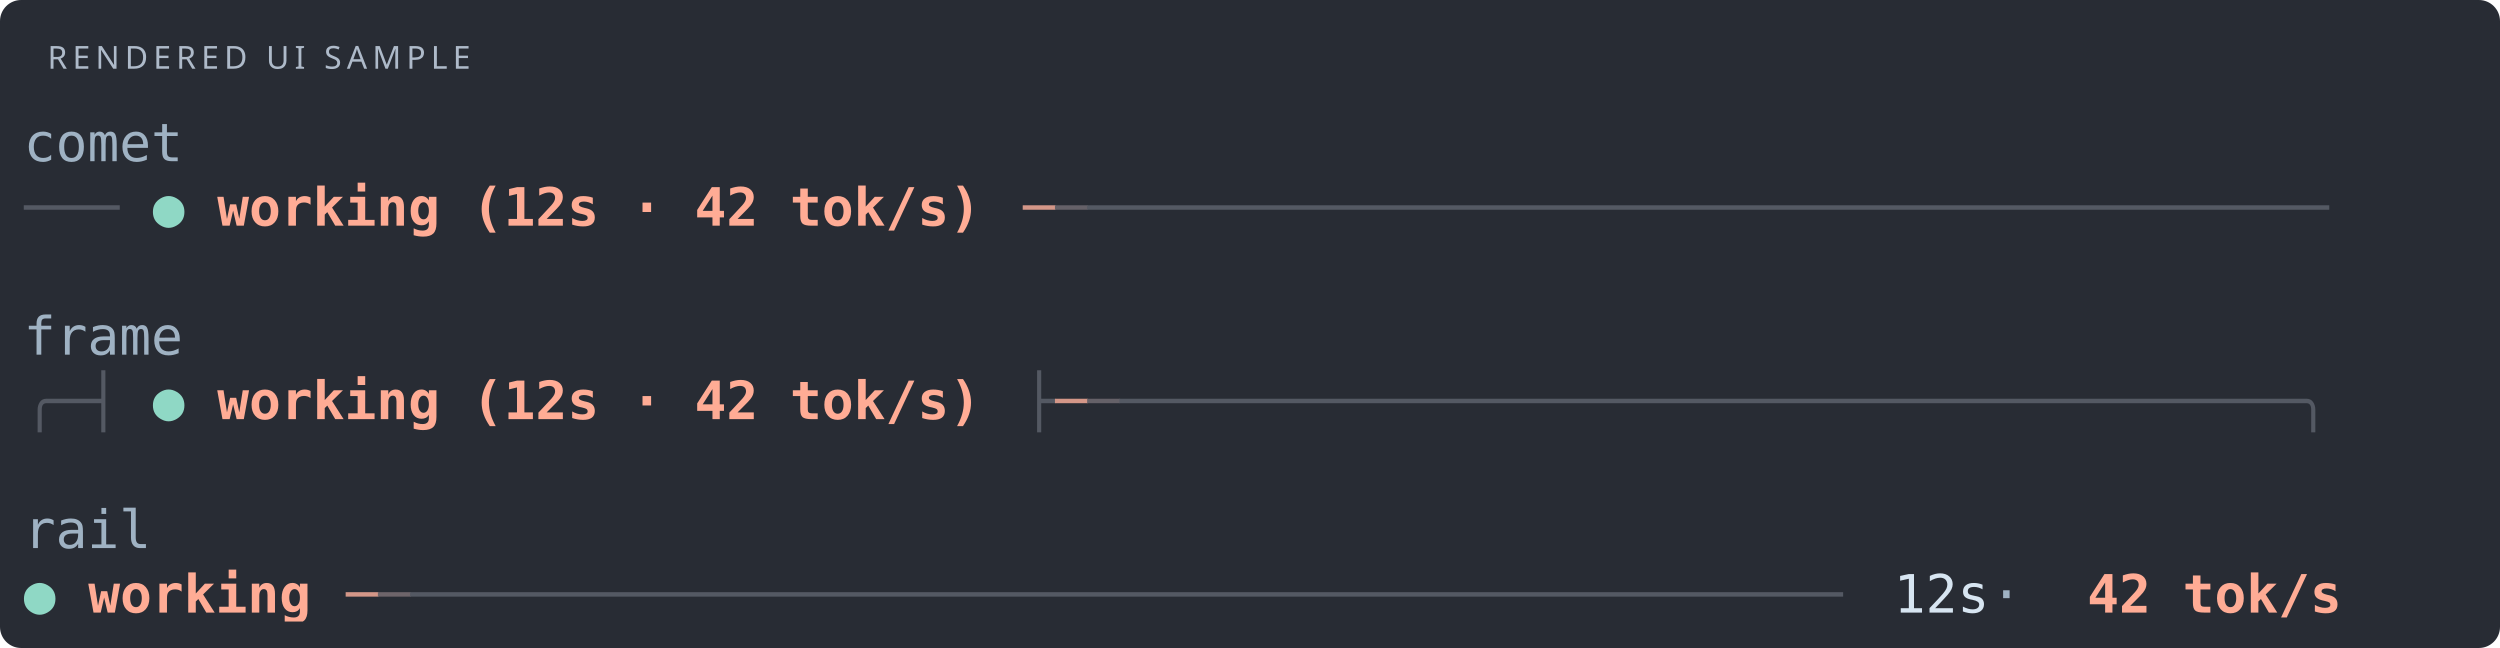
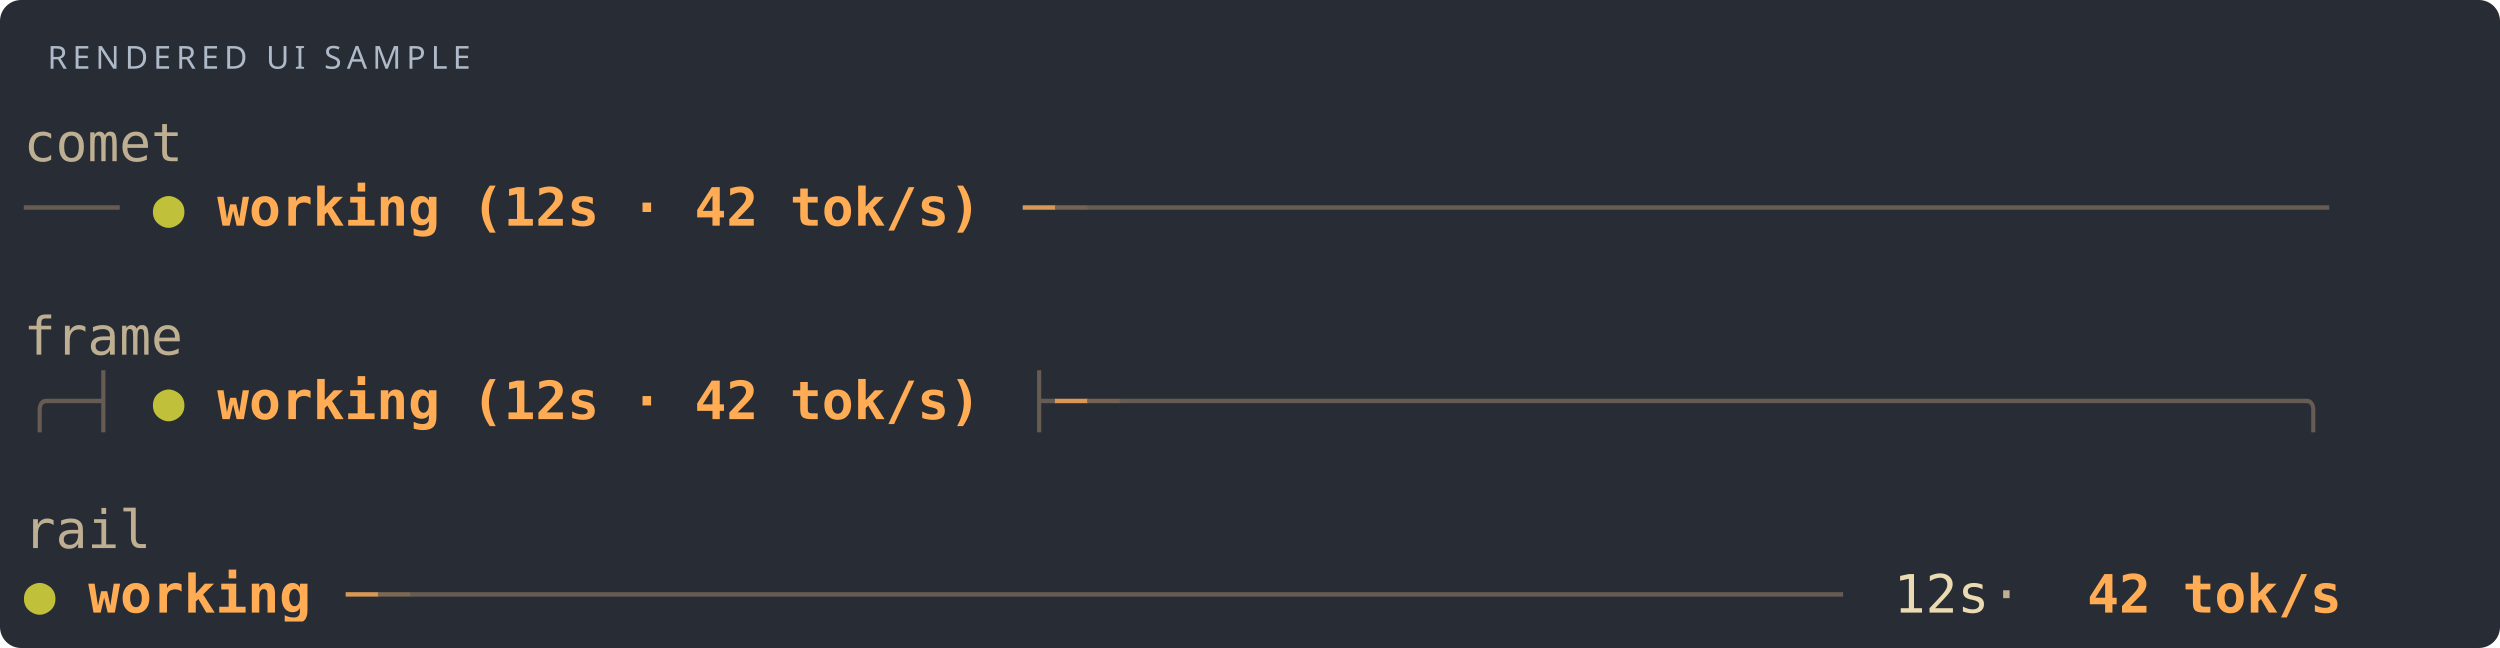
<svg xmlns="http://www.w3.org/2000/svg" viewBox="0 0 946 245.2">
  <style>
.appearance-dividers-matrix {font-family:monospace;font-size:20px;line-height:24.4px}
- .appearance-dividers-r1 { fill: #9fb2c3 }
+ .appearance-dividers-r1 { fill: #beaf93 }
.appearance-dividers-r2 { fill: #abb2bf }
- .appearance-dividers-r3 { fill: #545963 }
- .appearance-dividers-r4 { fill: #8fd8c5 }
- .appearance-dividers-r5 { fill: #ffac95;font-weight: bold }
- .appearance-dividers-r6 { fill: #d49788 }
- .appearance-dividers-r7 { fill: #656168 }
- .appearance-dividers-r8 { fill: #6e656a }
- .appearance-dividers-r9 { fill: #d7e5f1 }
+ .appearance-dividers-r3 { fill: #665c54 }
+ .appearance-dividers-r4 { fill: #c0c03b }
+ .appearance-dividers-r5 { fill: #ffac54;font-weight: bold }
+ .appearance-dividers-r6 { fill: #d99854 }
+ .appearance-dividers-r7 { fill: #756454 }
+ .appearance-dividers-r8 { fill: #7d6854 }
+ .appearance-dividers-r9 { fill: #ebdbb2 }
</style>
  <defs>
    <clipPath id="appearance-dividers-clip-terminal">
      <rect width="926.2" height="194.2" />
    </clipPath>
    <clipPath id="appearance-dividers-line-0">
      <rect x="0" y="1.5" width="927.2" height="24.65" />
    </clipPath>
    <clipPath id="appearance-dividers-line-1">
      <rect x="0" y="25.9" width="927.2" height="24.65" />
    </clipPath>
    <clipPath id="appearance-dividers-line-2">
      <rect x="0" y="50.3" width="927.2" height="24.65" />
    </clipPath>
    <clipPath id="appearance-dividers-line-3">
      <rect x="0" y="74.7" width="927.2" height="24.65" />
    </clipPath>
    <clipPath id="appearance-dividers-line-4">
      <rect x="0" y="99.1" width="927.2" height="24.65" />
    </clipPath>
    <clipPath id="appearance-dividers-line-5">
      <rect x="0" y="123.5" width="927.2" height="24.65" />
    </clipPath>
    <clipPath id="appearance-dividers-line-6">
      <rect x="0" y="147.9" width="927.2" height="24.65" />
    </clipPath>
  </defs>
  <rect width="946" height="245.2" rx="8" fill="#282c34" />
  <text x="18" y="26" fill="#aebac9" font-family="sans-serif" font-size="12" letter-spacing="2">RENDERED UI SAMPLE</text>
  <g transform="translate(9, 41)" clip-path="url(#appearance-dividers-clip-terminal)">
    <g class="appearance-dividers-matrix">
      <text class="appearance-dividers-r1" x="0" y="20" textLength="61" clip-path="url(#appearance-dividers-line-0)">comet</text>
      <text class="appearance-dividers-r2" x="927.2" y="20" textLength="12.2" clip-path="url(#appearance-dividers-line-0)">
</text>
      <text class="appearance-dividers-r3" x="0" y="44.4" textLength="36.6" clip-path="url(#appearance-dividers-line-1)">───</text>
      <text class="appearance-dividers-r4" x="48.8" y="44.4" textLength="24.4" clip-path="url(#appearance-dividers-line-1)">● </text>
      <text class="appearance-dividers-r5" x="73.2" y="44.4" textLength="292.8" clip-path="url(#appearance-dividers-line-1)">working (12s · 42 tok/s)</text>
      <text class="appearance-dividers-r6" x="378.2" y="44.4" textLength="12.2" clip-path="url(#appearance-dividers-line-1)">─</text>
      <text class="appearance-dividers-r7" x="390.4" y="44.4" textLength="12.2" clip-path="url(#appearance-dividers-line-1)">─</text>
      <text class="appearance-dividers-r3" x="402.6" y="44.4" textLength="475.8" clip-path="url(#appearance-dividers-line-1)">───────────────────────────────────────</text>
      <text class="appearance-dividers-r2" x="927.2" y="44.4" textLength="12.2" clip-path="url(#appearance-dividers-line-1)">
</text>
      <text class="appearance-dividers-r2" x="927.2" y="68.8" textLength="12.2" clip-path="url(#appearance-dividers-line-2)">
</text>
      <text class="appearance-dividers-r1" x="0" y="93.2" textLength="61" clip-path="url(#appearance-dividers-line-3)">frame</text>
      <text class="appearance-dividers-r2" x="927.2" y="93.2" textLength="12.2" clip-path="url(#appearance-dividers-line-3)">
</text>
      <text class="appearance-dividers-r3" x="0" y="117.6" textLength="36.6" clip-path="url(#appearance-dividers-line-4)">╭─┤</text>
      <text class="appearance-dividers-r4" x="48.8" y="117.6" textLength="24.4" clip-path="url(#appearance-dividers-line-4)">● </text>
      <text class="appearance-dividers-r5" x="73.2" y="117.6" textLength="292.8" clip-path="url(#appearance-dividers-line-4)">working (12s · 42 tok/s)</text>
      <text class="appearance-dividers-r3" x="378.2" y="117.6" textLength="12.2" clip-path="url(#appearance-dividers-line-4)">├</text>
      <text class="appearance-dividers-r6" x="390.4" y="117.6" textLength="12.2" clip-path="url(#appearance-dividers-line-4)">─</text>
      <text class="appearance-dividers-r7" x="402.6" y="117.6" textLength="12.2" clip-path="url(#appearance-dividers-line-4)">─</text>
      <text class="appearance-dividers-r3" x="414.8" y="117.6" textLength="463.6" clip-path="url(#appearance-dividers-line-4)">─────────────────────────────────────╮</text>
      <text class="appearance-dividers-r2" x="927.2" y="117.6" textLength="12.2" clip-path="url(#appearance-dividers-line-4)">
</text>
      <text class="appearance-dividers-r2" x="927.2" y="142" textLength="12.2" clip-path="url(#appearance-dividers-line-5)">
</text>
      <text class="appearance-dividers-r1" x="0" y="166.4" textLength="48.8" clip-path="url(#appearance-dividers-line-6)">rail</text>
      <text class="appearance-dividers-r2" x="927.2" y="166.4" textLength="12.2" clip-path="url(#appearance-dividers-line-6)">
</text>
      <text class="appearance-dividers-r4" x="0" y="190.8" textLength="24.4" clip-path="url(#appearance-dividers-line-7)">● </text>
      <text class="appearance-dividers-r5" x="24.4" y="190.8" textLength="85.4" clip-path="url(#appearance-dividers-line-7)">working</text>
      <text class="appearance-dividers-r6" x="122" y="190.8" textLength="12.2" clip-path="url(#appearance-dividers-line-7)">─</text>
      <text class="appearance-dividers-r8" x="134.2" y="190.8" textLength="12.2" clip-path="url(#appearance-dividers-line-7)">─</text>
      <text class="appearance-dividers-r3" x="146.4" y="190.8" textLength="549" clip-path="url(#appearance-dividers-line-7)">─────────────────────────────────────────────</text>
      <text class="appearance-dividers-r9" x="707.6" y="190.8" textLength="36.6" clip-path="url(#appearance-dividers-line-7)">12s</text>
      <text class="appearance-dividers-r1" x="744.2" y="190.8" textLength="36.6" clip-path="url(#appearance-dividers-line-7)"> · </text>
      <text class="appearance-dividers-r5" x="780.8" y="190.8" textLength="97.6" clip-path="url(#appearance-dividers-line-7)">42 tok/s</text>
      <text class="appearance-dividers-r2" x="927.2" y="190.8" textLength="12.2" clip-path="url(#appearance-dividers-line-7)">
</text>
    </g>
  </g>
</svg>
